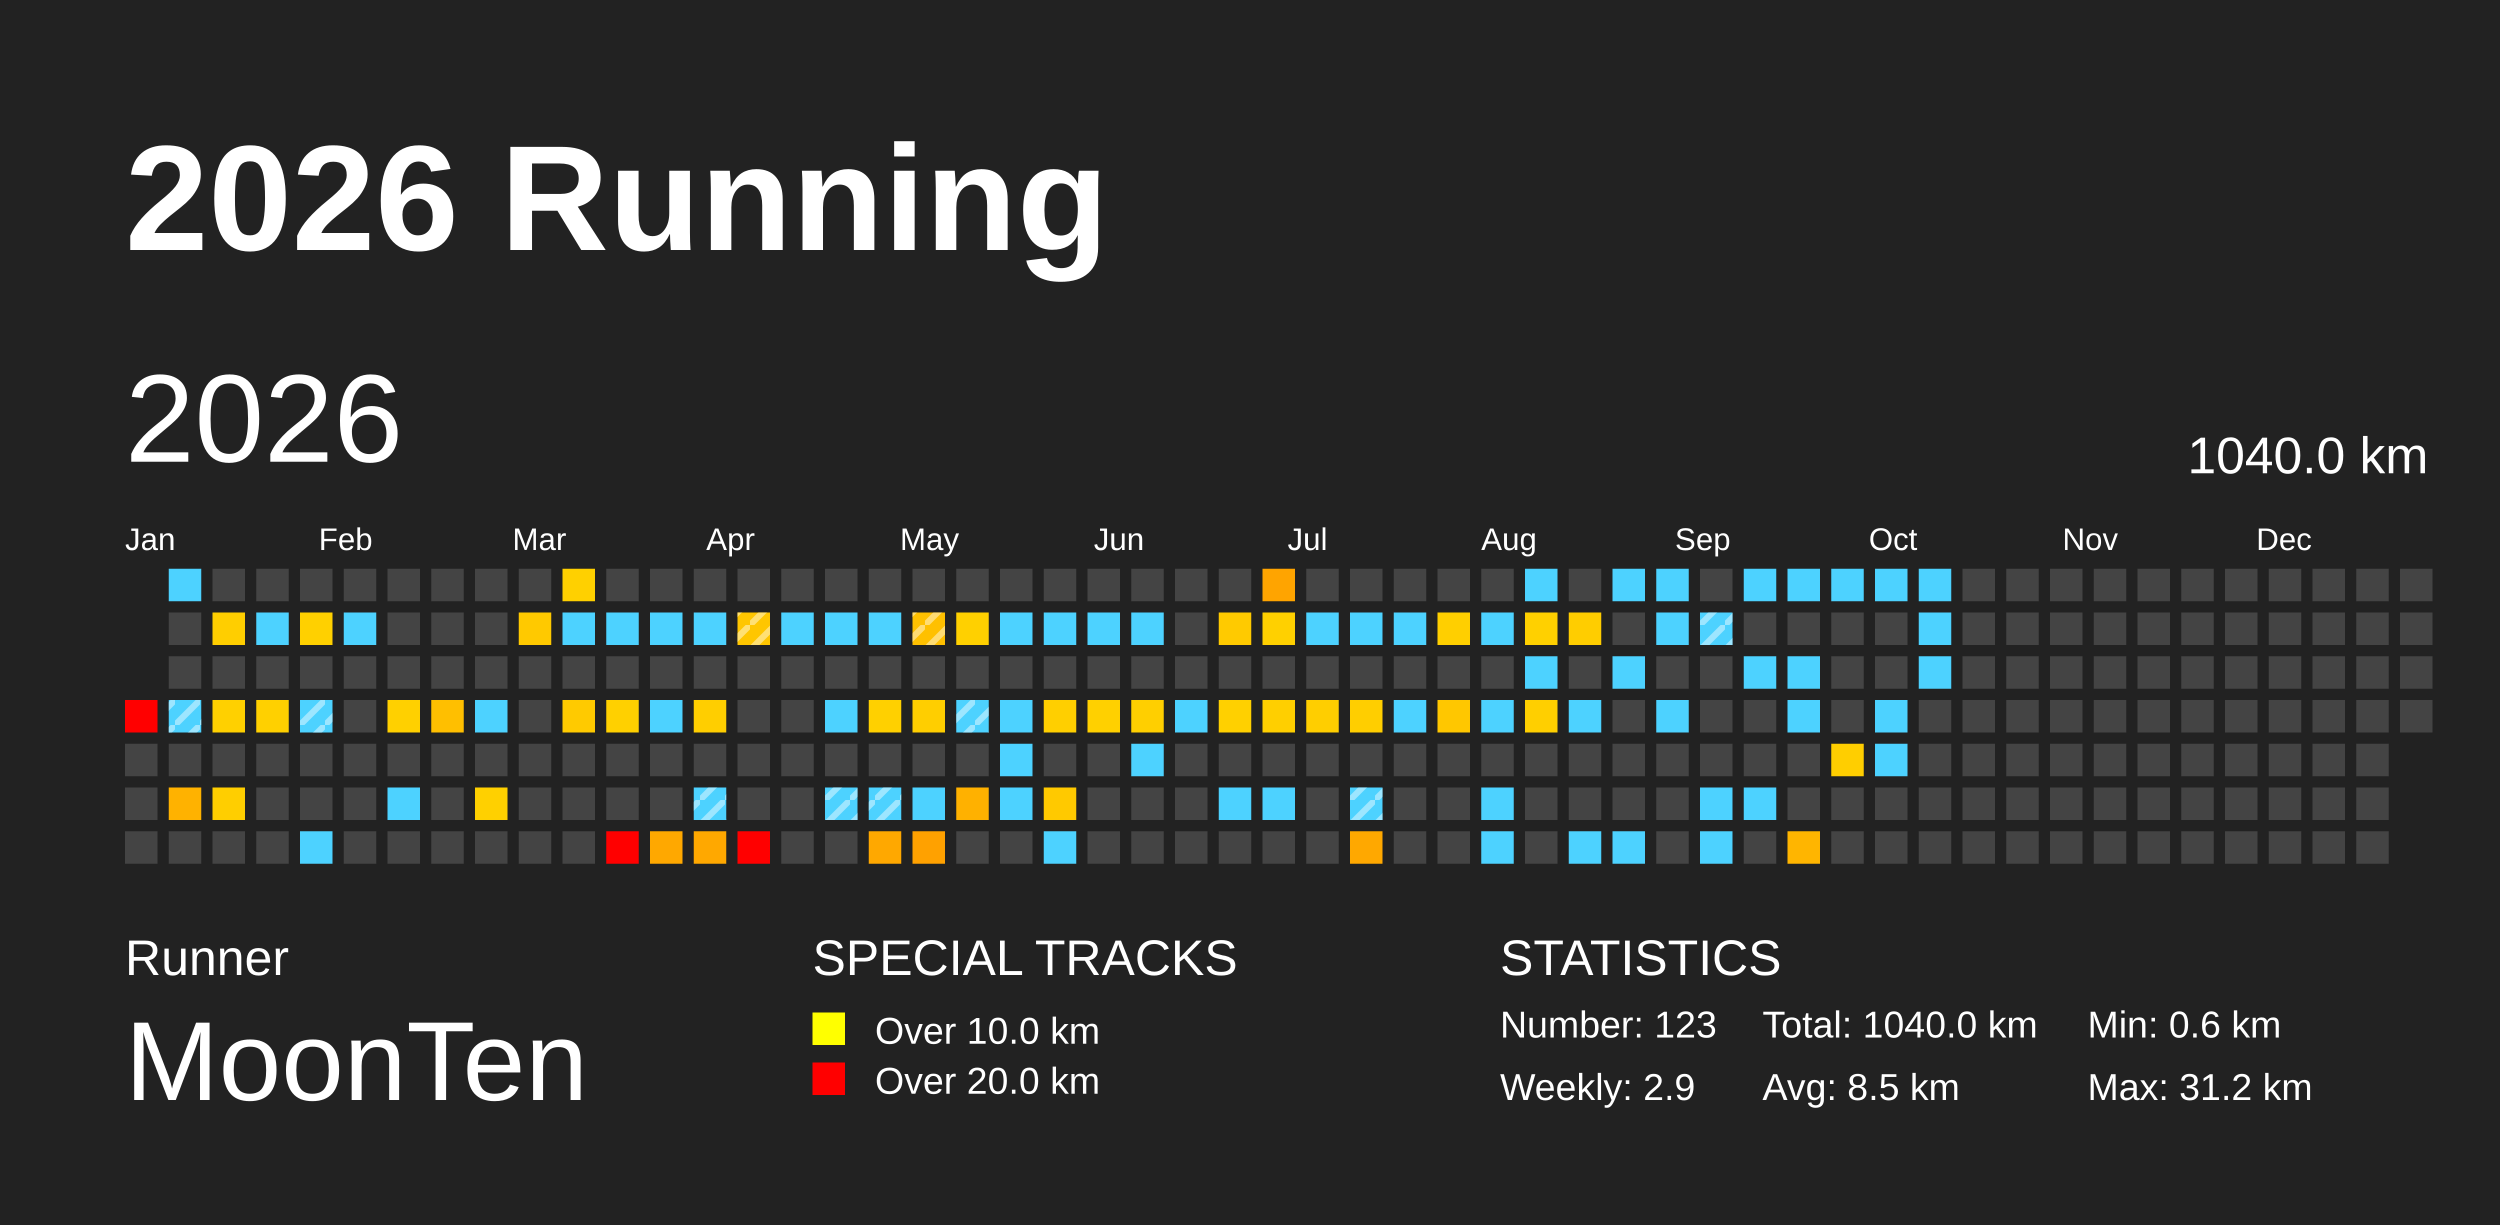
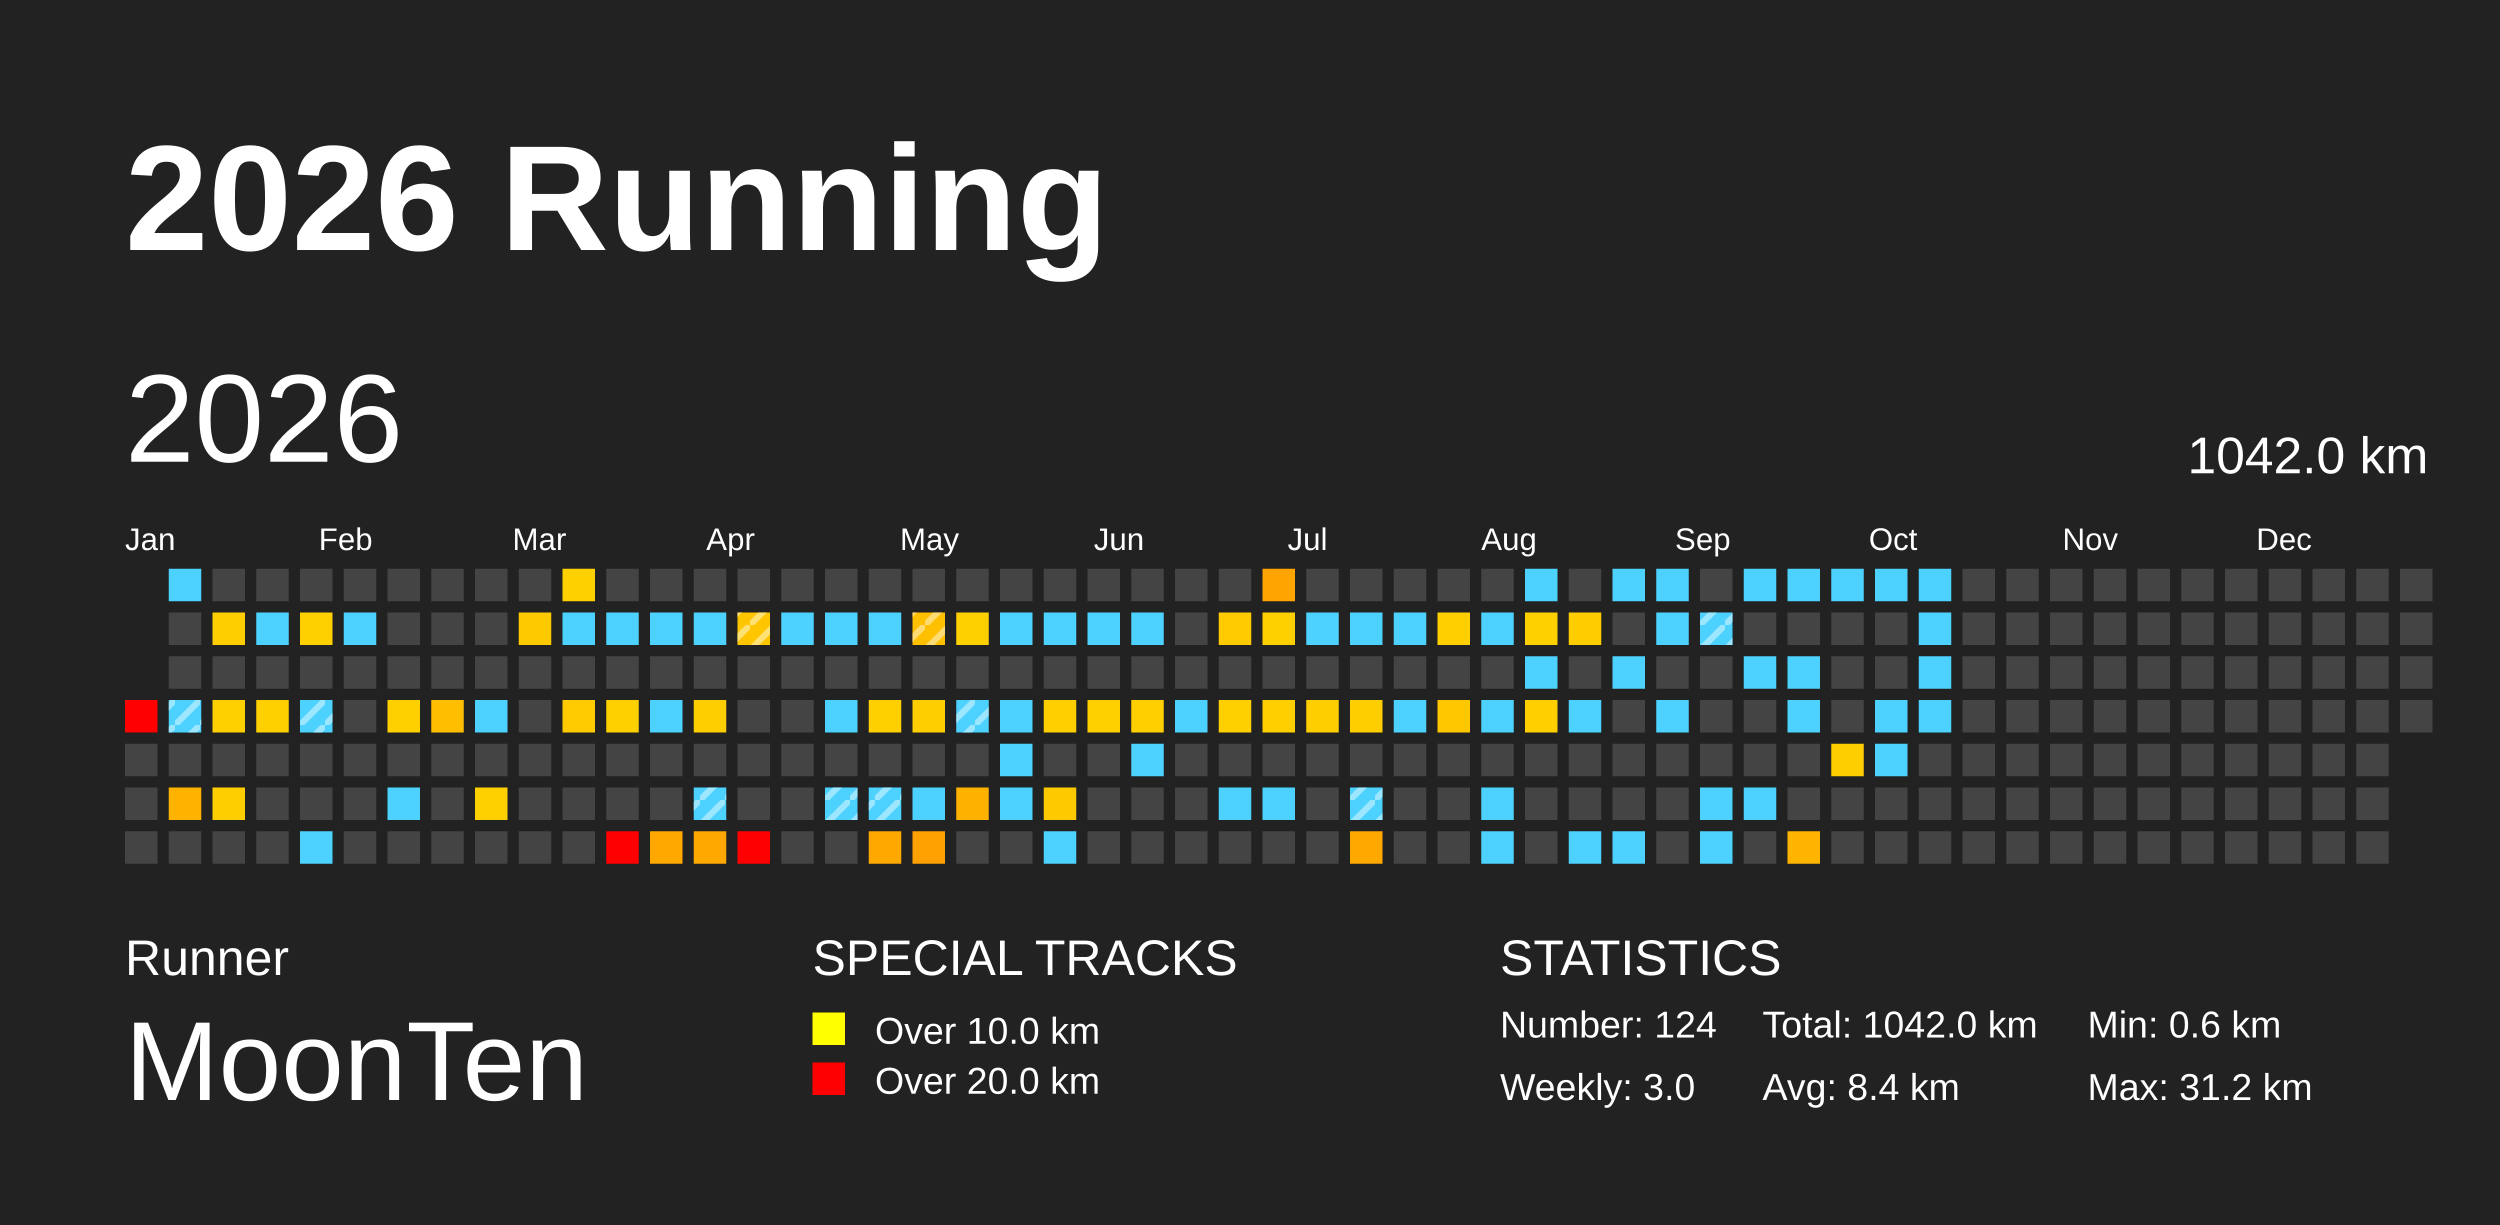
<svg xmlns="http://www.w3.org/2000/svg" baseProfile="full" height="98mm" version="1.1" viewBox="0,0,200,98" width="200mm">
  <defs>
    <pattern height="2" id="indoor-stripe" patternUnits="userSpaceOnUse" width="2">
      <line stroke="white" stroke-opacity="0.45" stroke-width="0.5" x1="0" x2="2" y1="2" y2="0" />
    </pattern>
  </defs>
  <rect fill="#222222" height="98" width="200" x="0" y="0" />
  <text fill="#FFFFFF" style="font-size:12px; font-family:Arial; font-weight:bold;" x="10" y="20">2026 Running</text>
  <text fill="#FFFFFF" style="font-size:4px; font-family:Arial" x="10" y="78">Runner</text>
  <text fill="#FFFFFF" style="font-size:9px; font-family:Arial" x="10" y="88">MoonTen</text>
  <text fill="#FFFFFF" style="font-size:4px; font-family:Arial" x="65" y="78">SPECIAL TRACKS</text>
  <rect fill="yellow" height="2.6" width="2.6" x="65" y="81" />
  <text fill="#FFFFFF" style="font-size:3px; font-family:Arial" x="70" y="83.5">Over 10.0 km</text>
  <rect fill="red" height="2.6" width="2.6" x="65" y="85" />
  <text fill="#FFFFFF" style="font-size:3px; font-family:Arial" x="70" y="87.5">Over 20.0 km</text>
  <text fill="#FFFFFF" style="font-size:4px; font-family:Arial" x="120" y="78">STATISTICS</text>
-   <text fill="#FFFFFF" style="font-size:3px; font-family:Arial" x="120" y="83">Number: 123</text>
-   <text fill="#FFFFFF" style="font-size:3px; font-family:Arial" x="120" y="88">Weekly: 2.9</text>
-   <text fill="#FFFFFF" style="font-size:3px; font-family:Arial" x="141" y="83">Total: 1040.0 km</text>
-   <text fill="#FFFFFF" style="font-size:3px; font-family:Arial" x="141" y="88">Avg: 8.5 km</text>
+   <text fill="#FFFFFF" style="font-size:3px; font-family:Arial" x="120" y="83">Number: 124</text>
+   <text fill="#FFFFFF" style="font-size:3px; font-family:Arial" x="120" y="88">Weekly: 3.0</text>
+   <text fill="#FFFFFF" style="font-size:3px; font-family:Arial" x="141" y="83">Total: 1042.0 km</text>
+   <text fill="#FFFFFF" style="font-size:3px; font-family:Arial" x="141" y="88">Avg: 8.4 km</text>
  <text fill="#FFFFFF" style="font-size:3px; font-family:Arial" x="167" y="83">Min: 0.6 km</text>
  <text fill="#FFFFFF" style="font-size:3px; font-family:Arial" x="167" y="88">Max: 31.2 km</text>
  <text dominant-baseline="hanging" fill="#FFFFFF" style="font-size:10.0px; font-family:Arial;" x="10" y="30">2026</text>
-   <text dominant-baseline="hanging" fill="#FFFFFF" style="font-size:4.125px; font-family:Arial;" x="175" y="35">1040.0 km</text>
+   <text dominant-baseline="hanging" fill="#FFFFFF" style="font-size:4.125px; font-family:Arial;" x="175" y="35">1042.0 km</text>
  <text fill="#FFFFFF" style="font-size:2.5px; font-family:Arial" x="10.0" y="44">Jan</text>
  <text fill="#FFFFFF" style="font-size:2.5px; font-family:Arial" x="25.5" y="44">Feb</text>
  <text fill="#FFFFFF" style="font-size:2.5px; font-family:Arial" x="41.0" y="44">Mar</text>
  <text fill="#FFFFFF" style="font-size:2.5px; font-family:Arial" x="56.5" y="44">Apr</text>
  <text fill="#FFFFFF" style="font-size:2.5px; font-family:Arial" x="72.0" y="44">May</text>
  <text fill="#FFFFFF" style="font-size:2.5px; font-family:Arial" x="87.5" y="44">Jun</text>
  <text fill="#FFFFFF" style="font-size:2.5px; font-family:Arial" x="103.0" y="44">Jul</text>
  <text fill="#FFFFFF" style="font-size:2.5px; font-family:Arial" x="118.5" y="44">Aug</text>
  <text fill="#FFFFFF" style="font-size:2.5px; font-family:Arial" x="134.0" y="44">Sep</text>
  <text fill="#FFFFFF" style="font-size:2.5px; font-family:Arial" x="149.5" y="44">Oct</text>
  <text fill="#FFFFFF" style="font-size:2.5px; font-family:Arial" x="165.0" y="44">Nov</text>
  <text fill="#FFFFFF" style="font-size:2.5px; font-family:Arial" x="180.5" y="44">Dec</text>
  <rect fill="red" height="2.6" width="2.6" x="10.0" y="56.0" />
  <rect fill="#444444" height="2.6" width="2.6" x="10.0" y="59.5" />
  <rect fill="#444444" height="2.6" width="2.6" x="10.0" y="63.0" />
  <rect fill="#444444" height="2.6" width="2.6" x="10.0" y="66.5" />
  <rect fill="#4dd2ff" height="2.6" width="2.6" x="13.5" y="45.5" />
  <rect fill="#444444" height="2.6" width="2.6" x="13.5" y="49.0" />
  <rect fill="#444444" height="2.6" width="2.6" x="13.5" y="52.5" />
  <rect fill="#4dd2ff" height="2.6" width="2.6" x="13.5" y="56.0" />
  <rect fill="url(#indoor-stripe)" height="2.6" style="pointer-events: none;" width="2.6" x="13.5" y="56.0" />
  <rect fill="#444444" height="2.6" width="2.6" x="13.5" y="59.5" />
  <rect fill="#ffb200" height="2.6" width="2.6" x="13.5" y="63.0" />
  <rect fill="#444444" height="2.6" width="2.6" x="13.5" y="66.5" />
  <rect fill="#444444" height="2.6" width="2.6" x="17.0" y="45.5" />
  <rect fill="#ffce00" height="2.6" width="2.6" x="17.0" y="49.0" />
  <rect fill="#444444" height="2.6" width="2.6" x="17.0" y="52.5" />
  <rect fill="#ffd000" height="2.6" width="2.6" x="17.0" y="56.0" />
  <rect fill="#444444" height="2.6" width="2.6" x="17.0" y="59.5" />
  <rect fill="#ffce00" height="2.6" width="2.6" x="17.0" y="63.0" />
  <rect fill="#444444" height="2.6" width="2.6" x="17.0" y="66.5" />
  <rect fill="#444444" height="2.6" width="2.6" x="20.5" y="45.5" />
  <rect fill="#4dd2ff" height="2.6" width="2.6" x="20.5" y="49.0" />
  <rect fill="#444444" height="2.6" width="2.6" x="20.5" y="52.5" />
  <rect fill="#ffd000" height="2.6" width="2.6" x="20.5" y="56.0" />
  <rect fill="#444444" height="2.6" width="2.6" x="20.5" y="59.5" />
  <rect fill="#444444" height="2.6" width="2.6" x="20.5" y="63.0" />
  <rect fill="#444444" height="2.6" width="2.6" x="20.5" y="66.5" />
  <rect fill="#444444" height="2.6" width="2.6" x="24.0" y="45.5" />
  <rect fill="#ffd000" height="2.6" width="2.6" x="24.0" y="49.0" />
  <rect fill="#444444" height="2.6" width="2.6" x="24.0" y="52.5" />
  <rect fill="#4dd2ff" height="2.6" width="2.6" x="24.0" y="56.0" />
  <rect fill="url(#indoor-stripe)" height="2.6" style="pointer-events: none;" width="2.6" x="24.0" y="56.0" />
  <rect fill="#444444" height="2.6" width="2.6" x="24.0" y="59.5" />
  <rect fill="#444444" height="2.6" width="2.6" x="24.0" y="63.0" />
  <rect fill="#4dd2ff" height="2.6" width="2.6" x="24.0" y="66.5" />
  <rect fill="#444444" height="2.6" width="2.6" x="27.5" y="45.5" />
  <rect fill="#4dd2ff" height="2.6" width="2.6" x="27.5" y="49.0" />
  <rect fill="#444444" height="2.6" width="2.6" x="27.5" y="52.5" />
  <rect fill="#444444" height="2.6" width="2.6" x="27.5" y="56.0" />
  <rect fill="#444444" height="2.6" width="2.6" x="27.5" y="59.5" />
  <rect fill="#444444" height="2.6" width="2.6" x="27.5" y="63.0" />
  <rect fill="#444444" height="2.6" width="2.6" x="27.5" y="66.5" />
  <rect fill="#444444" height="2.6" width="2.6" x="31.0" y="45.5" />
  <rect fill="#444444" height="2.6" width="2.6" x="31.0" y="49.0" />
  <rect fill="#444444" height="2.6" width="2.6" x="31.0" y="52.5" />
  <rect fill="#ffd000" height="2.6" width="2.6" x="31.0" y="56.0" />
  <rect fill="#444444" height="2.6" width="2.6" x="31.0" y="59.5" />
  <rect fill="#4dd2ff" height="2.6" width="2.6" x="31.0" y="63.0" />
  <rect fill="#444444" height="2.6" width="2.6" x="31.0" y="66.5" />
  <rect fill="#444444" height="2.6" width="2.6" x="34.5" y="45.5" />
  <rect fill="#444444" height="2.6" width="2.6" x="34.5" y="49.0" />
  <rect fill="#444444" height="2.6" width="2.6" x="34.5" y="52.5" />
  <rect fill="#ffbf00" height="2.6" width="2.6" x="34.5" y="56.0" />
  <rect fill="#444444" height="2.6" width="2.6" x="34.5" y="59.5" />
  <rect fill="#444444" height="2.6" width="2.6" x="34.5" y="63.0" />
  <rect fill="#444444" height="2.6" width="2.6" x="34.5" y="66.5" />
  <rect fill="#444444" height="2.6" width="2.6" x="38.0" y="45.5" />
  <rect fill="#444444" height="2.6" width="2.6" x="38.0" y="49.0" />
  <rect fill="#444444" height="2.6" width="2.6" x="38.0" y="52.5" />
  <rect fill="#4dd2ff" height="2.6" width="2.6" x="38.0" y="56.0" />
  <rect fill="#444444" height="2.6" width="2.6" x="38.0" y="59.5" />
  <rect fill="#ffd000" height="2.6" width="2.6" x="38.0" y="63.0" />
  <rect fill="#444444" height="2.6" width="2.6" x="38.0" y="66.5" />
  <rect fill="#444444" height="2.6" width="2.6" x="41.5" y="45.5" />
  <rect fill="#ffc900" height="2.6" width="2.6" x="41.5" y="49.0" />
  <rect fill="#444444" height="2.6" width="2.6" x="41.5" y="52.5" />
  <rect fill="#444444" height="2.6" width="2.6" x="41.5" y="56.0" />
  <rect fill="#444444" height="2.6" width="2.6" x="41.5" y="59.5" />
  <rect fill="#444444" height="2.6" width="2.6" x="41.5" y="63.0" />
  <rect fill="#444444" height="2.6" width="2.6" x="41.5" y="66.5" />
  <rect fill="#ffd000" height="2.6" width="2.6" x="45.0" y="45.5" />
  <rect fill="#4dd2ff" height="2.6" width="2.6" x="45.0" y="49.0" />
  <rect fill="#444444" height="2.6" width="2.6" x="45.0" y="52.5" />
  <rect fill="#ffca00" height="2.6" width="2.6" x="45.0" y="56.0" />
  <rect fill="#444444" height="2.6" width="2.6" x="45.0" y="59.5" />
  <rect fill="#444444" height="2.6" width="2.6" x="45.0" y="63.0" />
  <rect fill="#444444" height="2.6" width="2.6" x="45.0" y="66.5" />
  <rect fill="#444444" height="2.6" width="2.6" x="48.5" y="45.5" />
  <rect fill="#4dd2ff" height="2.6" width="2.6" x="48.5" y="49.0" />
  <rect fill="#444444" height="2.6" width="2.6" x="48.5" y="52.5" />
  <rect fill="#ffd000" height="2.6" width="2.6" x="48.5" y="56.0" />
  <rect fill="#444444" height="2.6" width="2.6" x="48.5" y="59.5" />
  <rect fill="#444444" height="2.6" width="2.6" x="48.5" y="63.0" />
  <rect fill="red" height="2.6" width="2.6" x="48.5" y="66.5" />
  <rect fill="#444444" height="2.6" width="2.6" x="52.0" y="45.5" />
  <rect fill="#4dd2ff" height="2.6" width="2.6" x="52.0" y="49.0" />
  <rect fill="#444444" height="2.6" width="2.6" x="52.0" y="52.5" />
  <rect fill="#4dd2ff" height="2.6" width="2.6" x="52.0" y="56.0" />
  <rect fill="#444444" height="2.6" width="2.6" x="52.0" y="59.5" />
  <rect fill="#444444" height="2.6" width="2.6" x="52.0" y="63.0" />
  <rect fill="#ffa800" height="2.6" width="2.6" x="52.0" y="66.5" />
  <rect fill="#444444" height="2.6" width="2.6" x="55.5" y="45.5" />
  <rect fill="#4dd2ff" height="2.6" width="2.6" x="55.5" y="49.0" />
  <rect fill="#444444" height="2.6" width="2.6" x="55.5" y="52.5" />
  <rect fill="#ffce00" height="2.6" width="2.6" x="55.5" y="56.0" />
  <rect fill="#444444" height="2.6" width="2.6" x="55.5" y="59.5" />
  <rect fill="#4dd2ff" height="2.6" width="2.6" x="55.5" y="63.0" />
  <rect fill="url(#indoor-stripe)" height="2.6" style="pointer-events: none;" width="2.6" x="55.5" y="63.0" />
  <rect fill="#ffa800" height="2.6" width="2.6" x="55.5" y="66.5" />
  <rect fill="#444444" height="2.6" width="2.6" x="59.0" y="45.5" />
  <rect fill="#ffc600" height="2.6" width="2.6" x="59.0" y="49.0" />
  <rect fill="url(#indoor-stripe)" height="2.6" style="pointer-events: none;" width="2.6" x="59.0" y="49.0" />
  <rect fill="#444444" height="2.6" width="2.6" x="59.0" y="52.5" />
  <rect fill="#444444" height="2.6" width="2.6" x="59.0" y="56.0" />
  <rect fill="#444444" height="2.6" width="2.6" x="59.0" y="59.5" />
  <rect fill="#444444" height="2.6" width="2.6" x="59.0" y="63.0" />
  <rect fill="red" height="2.6" width="2.6" x="59.0" y="66.5" />
  <rect fill="#444444" height="2.6" width="2.6" x="62.5" y="45.5" />
  <rect fill="#4dd2ff" height="2.6" width="2.6" x="62.5" y="49.0" />
  <rect fill="#444444" height="2.6" width="2.6" x="62.5" y="52.5" />
  <rect fill="#444444" height="2.6" width="2.6" x="62.5" y="56.0" />
  <rect fill="#444444" height="2.6" width="2.6" x="62.5" y="59.5" />
  <rect fill="#444444" height="2.6" width="2.6" x="62.5" y="63.0" />
  <rect fill="#444444" height="2.6" width="2.6" x="62.5" y="66.5" />
  <rect fill="#444444" height="2.6" width="2.6" x="66.0" y="45.5" />
  <rect fill="#4dd2ff" height="2.6" width="2.6" x="66.0" y="49.0" />
  <rect fill="#444444" height="2.6" width="2.6" x="66.0" y="52.5" />
  <rect fill="#4dd2ff" height="2.6" width="2.6" x="66.0" y="56.0" />
  <rect fill="#444444" height="2.6" width="2.6" x="66.0" y="59.5" />
  <rect fill="#4dd2ff" height="2.6" width="2.6" x="66.0" y="63.0" />
  <rect fill="url(#indoor-stripe)" height="2.6" style="pointer-events: none;" width="2.6" x="66.0" y="63.0" />
  <rect fill="#444444" height="2.6" width="2.6" x="66.0" y="66.5" />
  <rect fill="#444444" height="2.6" width="2.6" x="69.5" y="45.5" />
  <rect fill="#4dd2ff" height="2.6" width="2.6" x="69.5" y="49.0" />
  <rect fill="#444444" height="2.6" width="2.6" x="69.5" y="52.5" />
  <rect fill="#ffd000" height="2.6" width="2.6" x="69.5" y="56.0" />
  <rect fill="#444444" height="2.6" width="2.6" x="69.5" y="59.5" />
  <rect fill="#4dd2ff" height="2.6" width="2.6" x="69.5" y="63.0" />
  <rect fill="url(#indoor-stripe)" height="2.6" style="pointer-events: none;" width="2.6" x="69.5" y="63.0" />
  <rect fill="#ffa800" height="2.6" width="2.6" x="69.5" y="66.5" />
  <rect fill="#444444" height="2.6" width="2.6" x="73.0" y="45.5" />
  <rect fill="#ffc000" height="2.6" width="2.6" x="73.0" y="49.0" />
  <rect fill="url(#indoor-stripe)" height="2.6" style="pointer-events: none;" width="2.6" x="73.0" y="49.0" />
  <rect fill="#444444" height="2.6" width="2.6" x="73.0" y="52.5" />
  <rect fill="#ffce00" height="2.6" width="2.6" x="73.0" y="56.0" />
  <rect fill="#444444" height="2.6" width="2.6" x="73.0" y="59.5" />
  <rect fill="#4dd2ff" height="2.6" width="2.6" x="73.0" y="63.0" />
  <rect fill="#ffa100" height="2.6" width="2.6" x="73.0" y="66.5" />
  <rect fill="#444444" height="2.6" width="2.6" x="76.5" y="45.5" />
  <rect fill="#ffd000" height="2.6" width="2.6" x="76.5" y="49.0" />
  <rect fill="#444444" height="2.6" width="2.6" x="76.5" y="52.5" />
  <rect fill="#4dd2ff" height="2.6" width="2.6" x="76.5" y="56.0" />
  <rect fill="url(#indoor-stripe)" height="2.6" style="pointer-events: none;" width="2.6" x="76.5" y="56.0" />
  <rect fill="#444444" height="2.6" width="2.6" x="76.5" y="59.5" />
  <rect fill="#ffb100" height="2.6" width="2.6" x="76.5" y="63.0" />
  <rect fill="#444444" height="2.6" width="2.6" x="76.5" y="66.5" />
  <rect fill="#444444" height="2.6" width="2.6" x="80.0" y="45.5" />
  <rect fill="#4dd2ff" height="2.6" width="2.6" x="80.0" y="49.0" />
  <rect fill="#444444" height="2.6" width="2.6" x="80.0" y="52.5" />
  <rect fill="#4dd2ff" height="2.6" width="2.6" x="80.0" y="56.0" />
  <rect fill="#4dd2ff" height="2.6" width="2.6" x="80.0" y="59.5" />
  <rect fill="#4dd2ff" height="2.6" width="2.6" x="80.0" y="63.0" />
  <rect fill="#444444" height="2.6" width="2.6" x="80.0" y="66.5" />
  <rect fill="#444444" height="2.6" width="2.6" x="83.5" y="45.5" />
  <rect fill="#4dd2ff" height="2.6" width="2.6" x="83.5" y="49.0" />
  <rect fill="#444444" height="2.6" width="2.6" x="83.5" y="52.5" />
  <rect fill="#ffcf00" height="2.6" width="2.6" x="83.5" y="56.0" />
  <rect fill="#444444" height="2.6" width="2.6" x="83.5" y="59.5" />
  <rect fill="#ffc900" height="2.6" width="2.6" x="83.5" y="63.0" />
  <rect fill="#4dd2ff" height="2.6" width="2.6" x="83.5" y="66.5" />
  <rect fill="#444444" height="2.6" width="2.6" x="87.0" y="45.5" />
  <rect fill="#4dd2ff" height="2.6" width="2.6" x="87.0" y="49.0" />
  <rect fill="#444444" height="2.6" width="2.6" x="87.0" y="52.5" />
  <rect fill="#ffd000" height="2.6" width="2.6" x="87.0" y="56.0" />
  <rect fill="#444444" height="2.6" width="2.6" x="87.0" y="59.5" />
  <rect fill="#444444" height="2.6" width="2.6" x="87.0" y="63.0" />
  <rect fill="#444444" height="2.6" width="2.6" x="87.0" y="66.5" />
  <rect fill="#444444" height="2.6" width="2.6" x="90.5" y="45.5" />
  <rect fill="#4dd2ff" height="2.6" width="2.6" x="90.5" y="49.0" />
  <rect fill="#444444" height="2.6" width="2.6" x="90.5" y="52.5" />
  <rect fill="#ffcf00" height="2.6" width="2.6" x="90.5" y="56.0" />
  <rect fill="#4dd2ff" height="2.6" width="2.6" x="90.5" y="59.5" />
  <rect fill="#444444" height="2.6" width="2.6" x="90.5" y="63.0" />
  <rect fill="#444444" height="2.6" width="2.6" x="90.5" y="66.5" />
  <rect fill="#444444" height="2.6" width="2.6" x="94.0" y="45.5" />
  <rect fill="#444444" height="2.6" width="2.6" x="94.0" y="49.0" />
  <rect fill="#444444" height="2.6" width="2.6" x="94.0" y="52.5" />
  <rect fill="#4dd2ff" height="2.6" width="2.6" x="94.0" y="56.0" />
  <rect fill="#444444" height="2.6" width="2.6" x="94.0" y="59.5" />
  <rect fill="#444444" height="2.6" width="2.6" x="94.0" y="63.0" />
  <rect fill="#444444" height="2.6" width="2.6" x="94.0" y="66.5" />
  <rect fill="#444444" height="2.6" width="2.6" x="97.5" y="45.5" />
  <rect fill="#ffca00" height="2.6" width="2.6" x="97.5" y="49.0" />
  <rect fill="#444444" height="2.6" width="2.6" x="97.5" y="52.5" />
  <rect fill="#ffd000" height="2.6" width="2.6" x="97.5" y="56.0" />
  <rect fill="#444444" height="2.6" width="2.6" x="97.5" y="59.5" />
  <rect fill="#4dd2ff" height="2.6" width="2.6" x="97.5" y="63.0" />
  <rect fill="#444444" height="2.6" width="2.6" x="97.5" y="66.5" />
  <rect fill="#ffa400" height="2.6" width="2.6" x="101.0" y="45.5" />
  <rect fill="#ffd000" height="2.6" width="2.6" x="101.0" y="49.0" />
  <rect fill="#444444" height="2.6" width="2.6" x="101.0" y="52.5" />
  <rect fill="#ffcf00" height="2.6" width="2.6" x="101.0" y="56.0" />
  <rect fill="#444444" height="2.6" width="2.6" x="101.0" y="59.5" />
  <rect fill="#4dd2ff" height="2.6" width="2.6" x="101.0" y="63.0" />
  <rect fill="#444444" height="2.6" width="2.6" x="101.0" y="66.5" />
  <rect fill="#444444" height="2.6" width="2.6" x="104.5" y="45.5" />
  <rect fill="#4dd2ff" height="2.6" width="2.6" x="104.5" y="49.0" />
  <rect fill="#444444" height="2.6" width="2.6" x="104.5" y="52.5" />
  <rect fill="#ffce00" height="2.6" width="2.6" x="104.5" y="56.0" />
  <rect fill="#444444" height="2.6" width="2.6" x="104.5" y="59.5" />
  <rect fill="#444444" height="2.6" width="2.6" x="104.5" y="63.0" />
  <rect fill="#444444" height="2.6" width="2.6" x="104.5" y="66.5" />
  <rect fill="#444444" height="2.6" width="2.6" x="108.0" y="45.5" />
  <rect fill="#4dd2ff" height="2.6" width="2.6" x="108.0" y="49.0" />
  <rect fill="#444444" height="2.6" width="2.6" x="108.0" y="52.5" />
  <rect fill="#ffce00" height="2.6" width="2.6" x="108.0" y="56.0" />
  <rect fill="#444444" height="2.6" width="2.6" x="108.0" y="59.5" />
  <rect fill="#4dd2ff" height="2.6" width="2.6" x="108.0" y="63.0" />
  <rect fill="url(#indoor-stripe)" height="2.6" style="pointer-events: none;" width="2.6" x="108.0" y="63.0" />
  <rect fill="#ffa800" height="2.6" width="2.6" x="108.0" y="66.5" />
  <rect fill="#444444" height="2.6" width="2.6" x="111.5" y="45.5" />
  <rect fill="#4dd2ff" height="2.6" width="2.6" x="111.5" y="49.0" />
  <rect fill="#444444" height="2.6" width="2.6" x="111.5" y="52.5" />
  <rect fill="#4dd2ff" height="2.6" width="2.6" x="111.5" y="56.0" />
  <rect fill="#444444" height="2.6" width="2.6" x="111.5" y="59.5" />
  <rect fill="#444444" height="2.6" width="2.6" x="111.5" y="63.0" />
  <rect fill="#444444" height="2.6" width="2.6" x="111.5" y="66.5" />
  <rect fill="#444444" height="2.6" width="2.6" x="115.0" y="45.5" />
  <rect fill="#ffcf00" height="2.6" width="2.6" x="115.0" y="49.0" />
  <rect fill="#444444" height="2.6" width="2.6" x="115.0" y="52.5" />
  <rect fill="#ffc700" height="2.6" width="2.6" x="115.0" y="56.0" />
  <rect fill="#444444" height="2.6" width="2.6" x="115.0" y="59.5" />
  <rect fill="#444444" height="2.6" width="2.6" x="115.0" y="63.0" />
  <rect fill="#444444" height="2.6" width="2.6" x="115.0" y="66.5" />
  <rect fill="#444444" height="2.6" width="2.6" x="118.5" y="45.5" />
  <rect fill="#4dd2ff" height="2.6" width="2.6" x="118.5" y="49.0" />
  <rect fill="#444444" height="2.6" width="2.6" x="118.5" y="52.5" />
  <rect fill="#4dd2ff" height="2.6" width="2.6" x="118.5" y="56.0" />
  <rect fill="#444444" height="2.6" width="2.6" x="118.5" y="59.5" />
  <rect fill="#4dd2ff" height="2.6" width="2.6" x="118.5" y="63.0" />
  <rect fill="#4dd2ff" height="2.6" width="2.6" x="118.5" y="66.5" />
  <rect fill="#4dd2ff" height="2.6" width="2.6" x="122.0" y="45.5" />
  <rect fill="#ffd000" height="2.6" width="2.6" x="122.0" y="49.0" />
  <rect fill="#4dd2ff" height="2.6" width="2.6" x="122.0" y="52.5" />
  <rect fill="#ffcf00" height="2.6" width="2.6" x="122.0" y="56.0" />
  <rect fill="#444444" height="2.6" width="2.6" x="122.0" y="59.5" />
  <rect fill="#444444" height="2.6" width="2.6" x="122.0" y="63.0" />
  <rect fill="#444444" height="2.6" width="2.6" x="122.0" y="66.5" />
  <rect fill="#444444" height="2.6" width="2.6" x="125.5" y="45.5" />
  <rect fill="#ffcd00" height="2.6" width="2.6" x="125.5" y="49.0" />
  <rect fill="#444444" height="2.6" width="2.6" x="125.5" y="52.5" />
  <rect fill="#4dd2ff" height="2.6" width="2.6" x="125.5" y="56.0" />
  <rect fill="#444444" height="2.6" width="2.6" x="125.5" y="59.5" />
  <rect fill="#444444" height="2.6" width="2.6" x="125.5" y="63.0" />
  <rect fill="#4dd2ff" height="2.6" width="2.6" x="125.5" y="66.5" />
  <rect fill="#4dd2ff" height="2.6" width="2.6" x="129.0" y="45.5" />
  <rect fill="#444444" height="2.6" width="2.6" x="129.0" y="49.0" />
  <rect fill="#4dd2ff" height="2.6" width="2.6" x="129.0" y="52.5" />
  <rect fill="#444444" height="2.6" width="2.6" x="129.0" y="56.0" />
  <rect fill="#444444" height="2.6" width="2.6" x="129.0" y="59.5" />
  <rect fill="#444444" height="2.6" width="2.6" x="129.0" y="63.0" />
  <rect fill="#4dd2ff" height="2.6" width="2.6" x="129.0" y="66.5" />
  <rect fill="#4dd2ff" height="2.6" width="2.6" x="132.5" y="45.5" />
  <rect fill="#4dd2ff" height="2.6" width="2.6" x="132.5" y="49.0" />
  <rect fill="#444444" height="2.6" width="2.6" x="132.5" y="52.5" />
  <rect fill="#4dd2ff" height="2.6" width="2.6" x="132.5" y="56.0" />
  <rect fill="#444444" height="2.6" width="2.6" x="132.5" y="59.5" />
  <rect fill="#444444" height="2.6" width="2.6" x="132.5" y="63.0" />
  <rect fill="#444444" height="2.6" width="2.6" x="132.5" y="66.5" />
  <rect fill="#444444" height="2.6" width="2.6" x="136.0" y="45.5" />
  <rect fill="#4dd2ff" height="2.6" width="2.6" x="136.0" y="49.0" />
  <rect fill="url(#indoor-stripe)" height="2.6" style="pointer-events: none;" width="2.6" x="136.0" y="49.0" />
  <rect fill="#444444" height="2.6" width="2.6" x="136.0" y="52.5" />
  <rect fill="#444444" height="2.6" width="2.6" x="136.0" y="56.0" />
  <rect fill="#444444" height="2.6" width="2.6" x="136.0" y="59.5" />
  <rect fill="#4dd2ff" height="2.6" width="2.6" x="136.0" y="63.0" />
  <rect fill="#4dd2ff" height="2.6" width="2.6" x="136.0" y="66.5" />
  <rect fill="#4dd2ff" height="2.6" width="2.6" x="139.5" y="45.5" />
  <rect fill="#444444" height="2.6" width="2.6" x="139.5" y="49.0" />
  <rect fill="#4dd2ff" height="2.6" width="2.6" x="139.5" y="52.5" />
  <rect fill="#444444" height="2.6" width="2.6" x="139.5" y="56.0" />
  <rect fill="#444444" height="2.6" width="2.6" x="139.5" y="59.5" />
  <rect fill="#4dd2ff" height="2.6" width="2.6" x="139.5" y="63.0" />
  <rect fill="#444444" height="2.6" width="2.6" x="139.5" y="66.5" />
  <rect fill="#4dd2ff" height="2.6" width="2.6" x="143.0" y="45.5" />
  <rect fill="#444444" height="2.6" width="2.6" x="143.0" y="49.0" />
  <rect fill="#4dd2ff" height="2.6" width="2.6" x="143.0" y="52.5" />
  <rect fill="#4dd2ff" height="2.6" width="2.6" x="143.0" y="56.0" />
  <rect fill="#444444" height="2.6" width="2.6" x="143.0" y="59.5" />
  <rect fill="#444444" height="2.6" width="2.6" x="143.0" y="63.0" />
  <rect fill="#ffb500" height="2.6" width="2.6" x="143.0" y="66.5" />
  <rect fill="#4dd2ff" height="2.6" width="2.6" x="146.5" y="45.5" />
  <rect fill="#444444" height="2.6" width="2.6" x="146.5" y="49.0" />
  <rect fill="#444444" height="2.6" width="2.6" x="146.5" y="52.5" />
  <rect fill="#444444" height="2.6" width="2.6" x="146.5" y="56.0" />
  <rect fill="#ffce00" height="2.6" width="2.6" x="146.5" y="59.5" />
  <rect fill="#444444" height="2.6" width="2.6" x="146.5" y="63.0" />
  <rect fill="#444444" height="2.6" width="2.6" x="146.5" y="66.5" />
  <rect fill="#4dd2ff" height="2.6" width="2.6" x="150.0" y="45.5" />
  <rect fill="#444444" height="2.6" width="2.6" x="150.0" y="49.0" />
  <rect fill="#444444" height="2.6" width="2.6" x="150.0" y="52.5" />
  <rect fill="#4dd2ff" height="2.6" width="2.6" x="150.0" y="56.0" />
  <rect fill="#4dd2ff" height="2.6" width="2.6" x="150.0" y="59.5" />
  <rect fill="#444444" height="2.6" width="2.6" x="150.0" y="63.0" />
  <rect fill="#444444" height="2.6" width="2.6" x="150.0" y="66.5" />
  <rect fill="#4dd2ff" height="2.6" width="2.6" x="153.5" y="45.5" />
  <rect fill="#4dd2ff" height="2.6" width="2.6" x="153.5" y="49.0" />
  <rect fill="#4dd2ff" height="2.6" width="2.6" x="153.5" y="52.5" />
-   <rect fill="#444444" height="2.6" width="2.6" x="153.5" y="56.0" />
+   <rect fill="#4dd2ff" height="2.6" width="2.6" x="153.5" y="56.0" />
  <rect fill="#444444" height="2.6" width="2.6" x="153.5" y="59.5" />
  <rect fill="#444444" height="2.6" width="2.6" x="153.5" y="63.0" />
  <rect fill="#444444" height="2.6" width="2.6" x="153.5" y="66.5" />
  <rect fill="#444444" height="2.6" width="2.6" x="157.0" y="45.5" />
  <rect fill="#444444" height="2.6" width="2.6" x="157.0" y="49.0" />
  <rect fill="#444444" height="2.6" width="2.6" x="157.0" y="52.5" />
  <rect fill="#444444" height="2.6" width="2.6" x="157.0" y="56.0" />
  <rect fill="#444444" height="2.6" width="2.6" x="157.0" y="59.5" />
  <rect fill="#444444" height="2.6" width="2.6" x="157.0" y="63.0" />
  <rect fill="#444444" height="2.6" width="2.6" x="157.0" y="66.5" />
  <rect fill="#444444" height="2.6" width="2.6" x="160.5" y="45.5" />
  <rect fill="#444444" height="2.6" width="2.6" x="160.5" y="49.0" />
  <rect fill="#444444" height="2.6" width="2.6" x="160.5" y="52.5" />
  <rect fill="#444444" height="2.6" width="2.6" x="160.5" y="56.0" />
  <rect fill="#444444" height="2.6" width="2.6" x="160.5" y="59.5" />
  <rect fill="#444444" height="2.6" width="2.6" x="160.5" y="63.0" />
  <rect fill="#444444" height="2.6" width="2.6" x="160.5" y="66.5" />
  <rect fill="#444444" height="2.6" width="2.6" x="164.0" y="45.5" />
  <rect fill="#444444" height="2.6" width="2.6" x="164.0" y="49.0" />
  <rect fill="#444444" height="2.6" width="2.6" x="164.0" y="52.5" />
  <rect fill="#444444" height="2.6" width="2.6" x="164.0" y="56.0" />
  <rect fill="#444444" height="2.6" width="2.6" x="164.0" y="59.5" />
  <rect fill="#444444" height="2.6" width="2.6" x="164.0" y="63.0" />
  <rect fill="#444444" height="2.6" width="2.6" x="164.0" y="66.5" />
  <rect fill="#444444" height="2.6" width="2.6" x="167.5" y="45.5" />
  <rect fill="#444444" height="2.6" width="2.6" x="167.5" y="49.0" />
  <rect fill="#444444" height="2.6" width="2.6" x="167.5" y="52.5" />
  <rect fill="#444444" height="2.6" width="2.6" x="167.5" y="56.0" />
  <rect fill="#444444" height="2.6" width="2.6" x="167.5" y="59.5" />
  <rect fill="#444444" height="2.6" width="2.6" x="167.5" y="63.0" />
  <rect fill="#444444" height="2.6" width="2.6" x="167.5" y="66.5" />
  <rect fill="#444444" height="2.6" width="2.6" x="171.0" y="45.5" />
  <rect fill="#444444" height="2.6" width="2.6" x="171.0" y="49.0" />
  <rect fill="#444444" height="2.6" width="2.6" x="171.0" y="52.5" />
  <rect fill="#444444" height="2.6" width="2.6" x="171.0" y="56.0" />
  <rect fill="#444444" height="2.6" width="2.6" x="171.0" y="59.5" />
  <rect fill="#444444" height="2.6" width="2.6" x="171.0" y="63.0" />
  <rect fill="#444444" height="2.6" width="2.6" x="171.0" y="66.5" />
  <rect fill="#444444" height="2.6" width="2.6" x="174.5" y="45.5" />
  <rect fill="#444444" height="2.6" width="2.6" x="174.5" y="49.0" />
  <rect fill="#444444" height="2.6" width="2.6" x="174.5" y="52.5" />
  <rect fill="#444444" height="2.6" width="2.6" x="174.5" y="56.0" />
  <rect fill="#444444" height="2.6" width="2.6" x="174.5" y="59.5" />
  <rect fill="#444444" height="2.6" width="2.6" x="174.5" y="63.0" />
  <rect fill="#444444" height="2.6" width="2.6" x="174.5" y="66.5" />
  <rect fill="#444444" height="2.6" width="2.6" x="178.0" y="45.5" />
  <rect fill="#444444" height="2.6" width="2.6" x="178.0" y="49.0" />
  <rect fill="#444444" height="2.6" width="2.6" x="178.0" y="52.5" />
  <rect fill="#444444" height="2.6" width="2.6" x="178.0" y="56.0" />
  <rect fill="#444444" height="2.6" width="2.6" x="178.0" y="59.5" />
  <rect fill="#444444" height="2.6" width="2.6" x="178.0" y="63.0" />
  <rect fill="#444444" height="2.6" width="2.6" x="178.0" y="66.5" />
  <rect fill="#444444" height="2.6" width="2.6" x="181.5" y="45.5" />
  <rect fill="#444444" height="2.6" width="2.6" x="181.5" y="49.0" />
  <rect fill="#444444" height="2.6" width="2.6" x="181.5" y="52.5" />
  <rect fill="#444444" height="2.6" width="2.6" x="181.5" y="56.0" />
  <rect fill="#444444" height="2.6" width="2.6" x="181.5" y="59.5" />
  <rect fill="#444444" height="2.6" width="2.6" x="181.5" y="63.0" />
  <rect fill="#444444" height="2.6" width="2.6" x="181.5" y="66.5" />
  <rect fill="#444444" height="2.6" width="2.6" x="185.0" y="45.5" />
  <rect fill="#444444" height="2.6" width="2.6" x="185.0" y="49.0" />
  <rect fill="#444444" height="2.6" width="2.6" x="185.0" y="52.5" />
  <rect fill="#444444" height="2.6" width="2.6" x="185.0" y="56.0" />
  <rect fill="#444444" height="2.6" width="2.6" x="185.0" y="59.5" />
  <rect fill="#444444" height="2.6" width="2.6" x="185.0" y="63.0" />
  <rect fill="#444444" height="2.6" width="2.6" x="185.0" y="66.5" />
  <rect fill="#444444" height="2.6" width="2.6" x="188.5" y="45.5" />
  <rect fill="#444444" height="2.6" width="2.6" x="188.5" y="49.0" />
  <rect fill="#444444" height="2.6" width="2.6" x="188.5" y="52.5" />
  <rect fill="#444444" height="2.6" width="2.6" x="188.5" y="56.0" />
  <rect fill="#444444" height="2.6" width="2.6" x="188.5" y="59.5" />
  <rect fill="#444444" height="2.6" width="2.6" x="188.5" y="63.0" />
  <rect fill="#444444" height="2.6" width="2.6" x="188.5" y="66.5" />
  <rect fill="#444444" height="2.6" width="2.6" x="192.0" y="45.5" />
  <rect fill="#444444" height="2.6" width="2.6" x="192.0" y="49.0" />
  <rect fill="#444444" height="2.6" width="2.6" x="192.0" y="52.5" />
  <rect fill="#444444" height="2.6" width="2.6" x="192.0" y="56.0" />
</svg>
